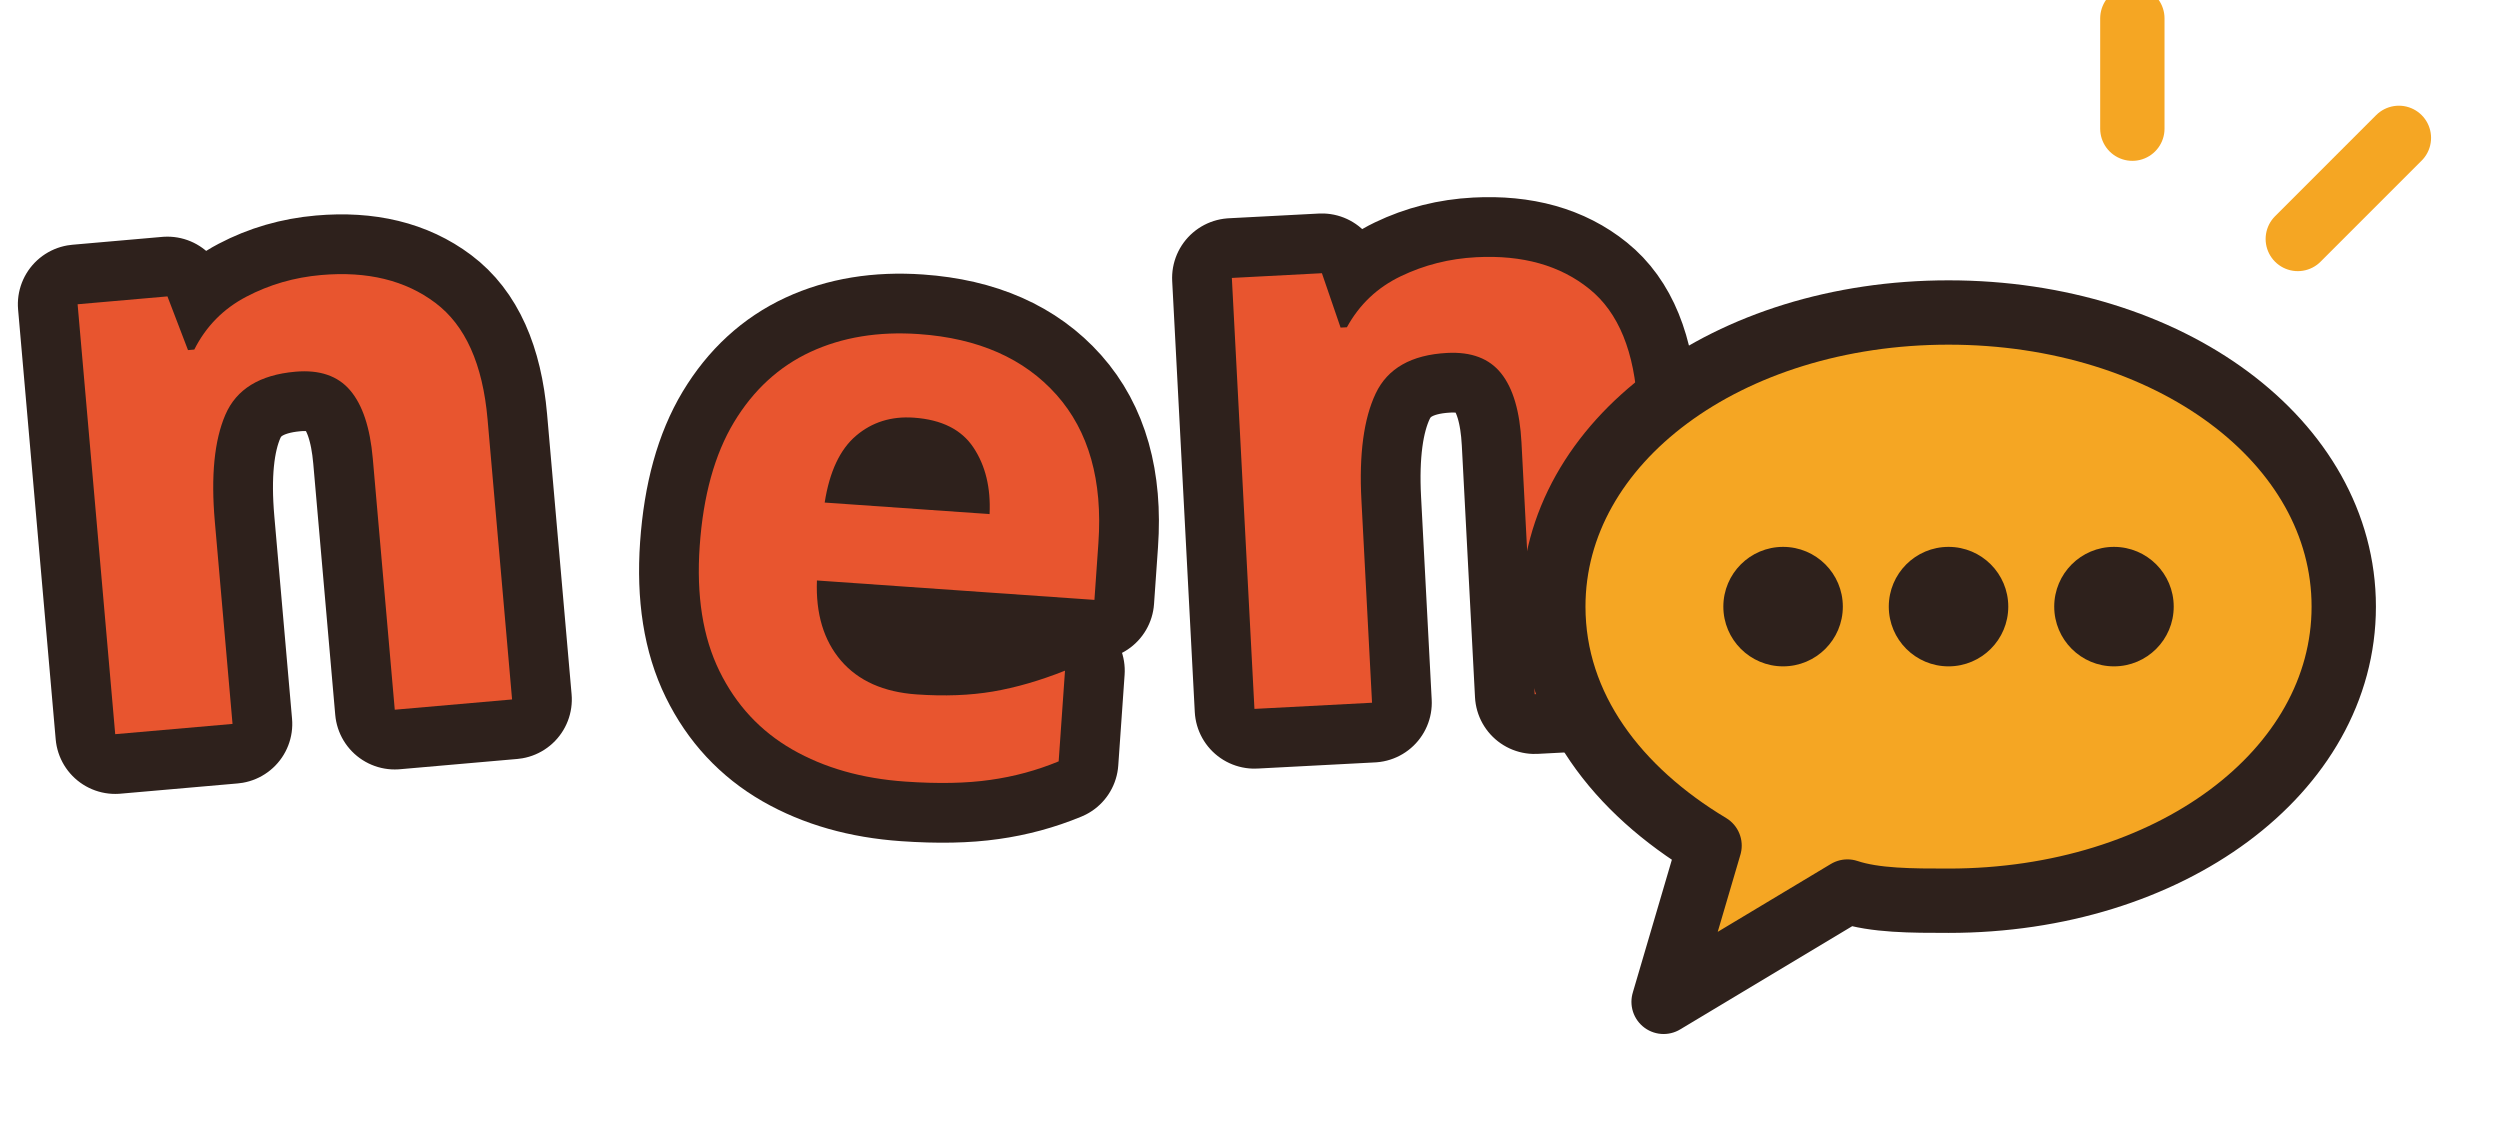
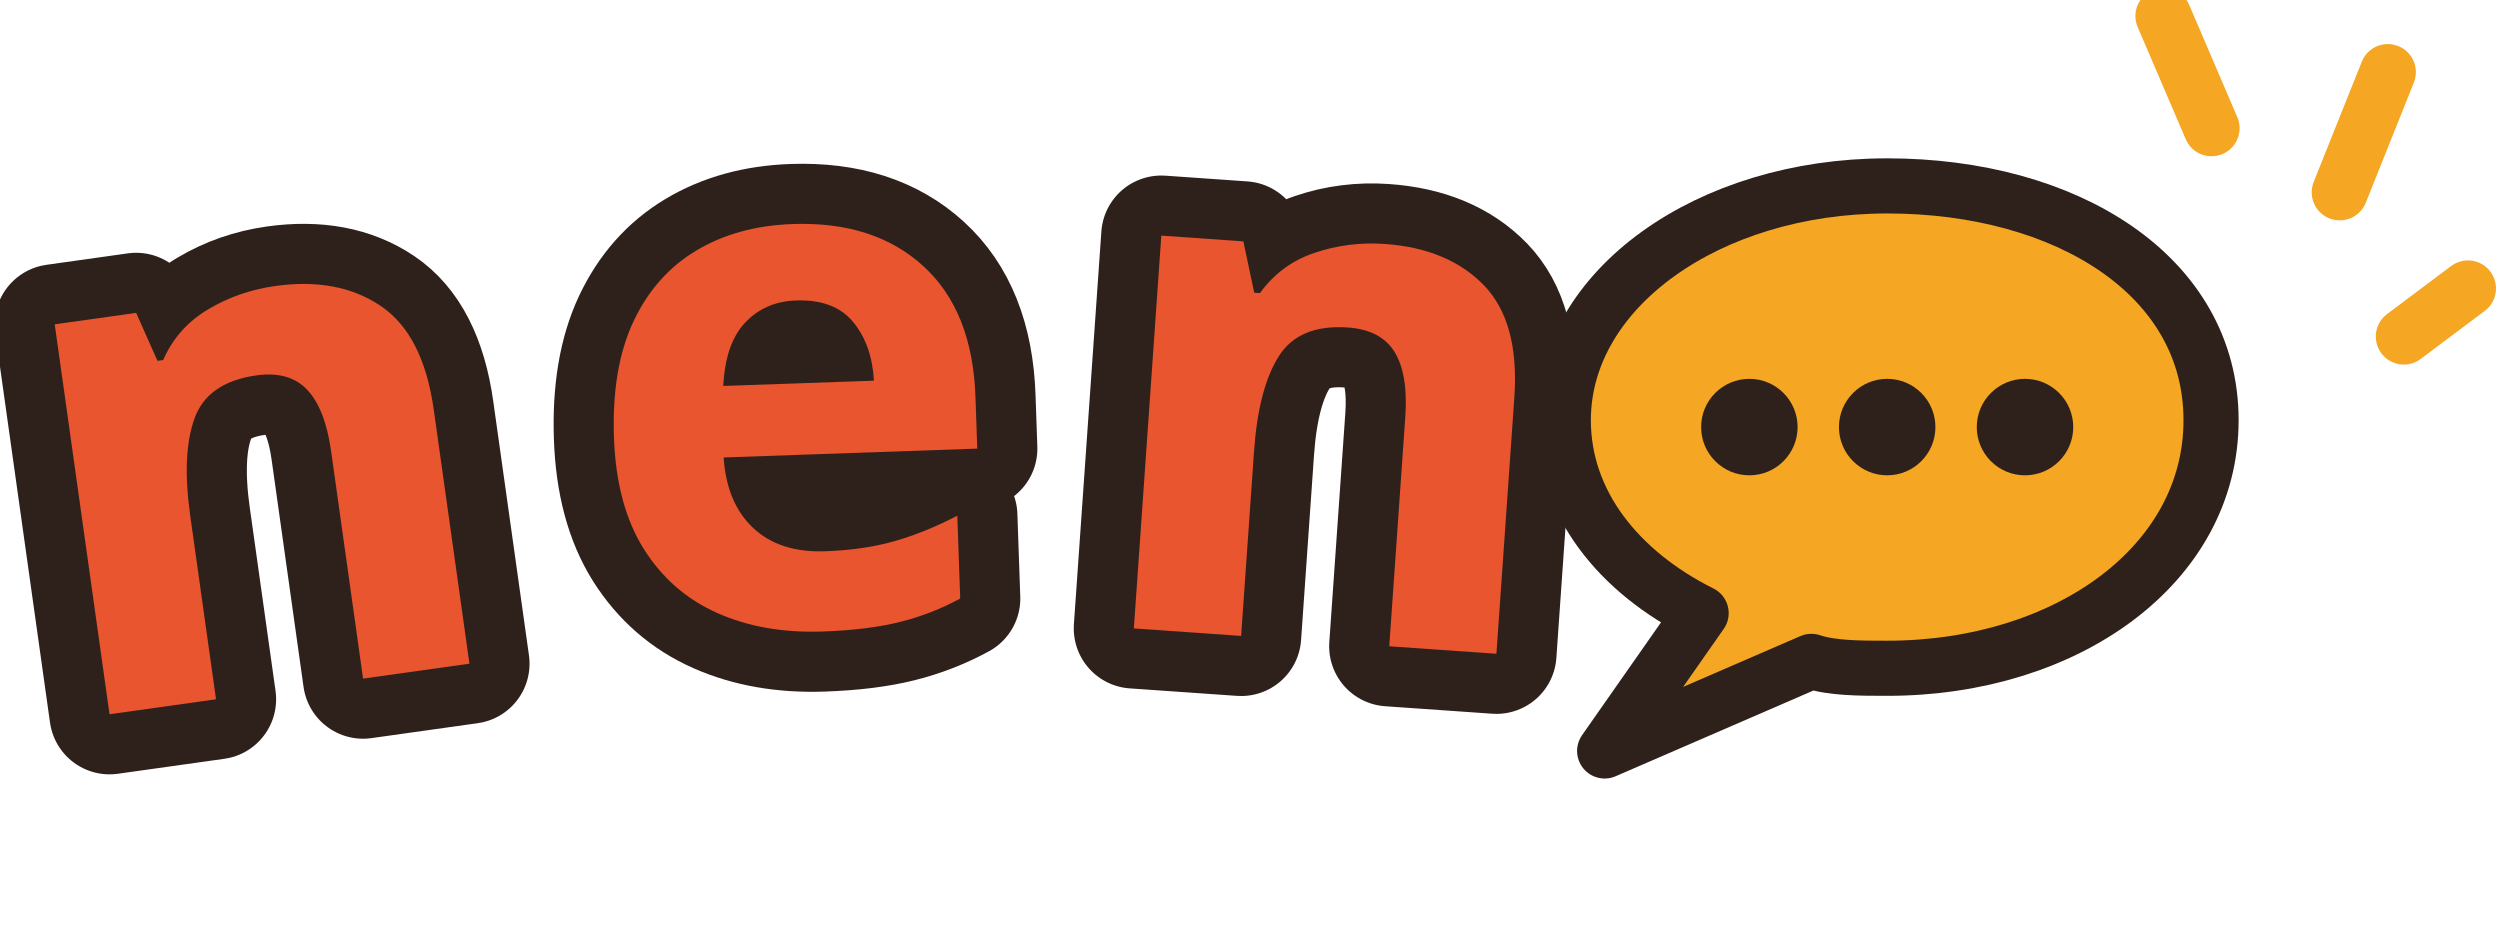
- <svg xmlns="http://www.w3.org/2000/svg" viewBox="0 0 272 124" role="img" aria-label="neno">
-   <g font-family="ui-rounded, 'SF Pro Rounded', Nunito, system-ui, sans-serif" font-size="86" font-weight="800" text-anchor="middle" paint-order="stroke" stroke="#2e211c" stroke-width="13" stroke-linejoin="round" fill="#e8552f">
-     <text x="34" y="78" transform="rotate(-5 34 78)">n</text>
-     <text x="96" y="84" transform="rotate(4 96 84)">e</text>
-     <text x="158" y="76" transform="rotate(-3 158 76)">n</text>
+ <svg xmlns="http://www.w3.org/2000/svg" viewBox="0 0 312 118" role="img" aria-label="neno">
+   <g font-family="ui-rounded, 'SF Pro Rounded', Nunito, system-ui, sans-serif" font-size="90" font-weight="800" text-anchor="middle" paint-order="stroke" stroke="#2e211c" stroke-width="15" stroke-linejoin="round" fill="#e8552f">
+     <text x="36" y="86" transform="rotate(-8 36 86)">n</text>
+     <text x="100" y="78" transform="rotate(-2 100 78)">e</text>
+     <text x="164" y="80" transform="rotate(4 164 80)">n</text>
+   </g>
+   <g transform="translate(36 6) scale(0.86)">
+     <path d="M232 20c-26 0-47 15-47 34 0 12 8 22 20 28l-14 20 30-13c3 1 7 1 11 1 26 0 47-15 47-36s-21-34-47-34z" fill="#f5a623" stroke="#2e211c" stroke-width="8" stroke-linejoin="round" />
+     <g fill="#2e211c">
+       <circle cx="212" cy="55" r="7" />
+       <circle cx="232" cy="55" r="7" />
+       <circle cx="252" cy="55" r="7" />
+     </g>
  </g>
  <g stroke="#f5a623" stroke-width="7" stroke-linecap="round">
-     <path d="M232 14v-12" />
-     <path d="M250 26l11-11" />
-   </g>
-   <g transform="translate(-10 8)">
-     <path d="M222 26c-24 0-43 14-43 32 0 11 7 20 17 26l-5 17 20-12c3 1 7 1 11 1 24 0 43-14 43-32s-19-32-43-32z" fill="#f5a623" stroke="#2e211c" stroke-width="7" stroke-linejoin="round" />
-     <g fill="#2e211c">
-       <circle cx="204" cy="58" r="6.5" />
-       <circle cx="222" cy="58" r="6.5" />
-       <circle cx="240" cy="58" r="6.5" />
-     </g>
+     <path d="M276 16 L270 2" />
+     <path d="M292 24 L298 9" />
+     <path d="M300 42 L308 36" />
  </g>
</svg>
